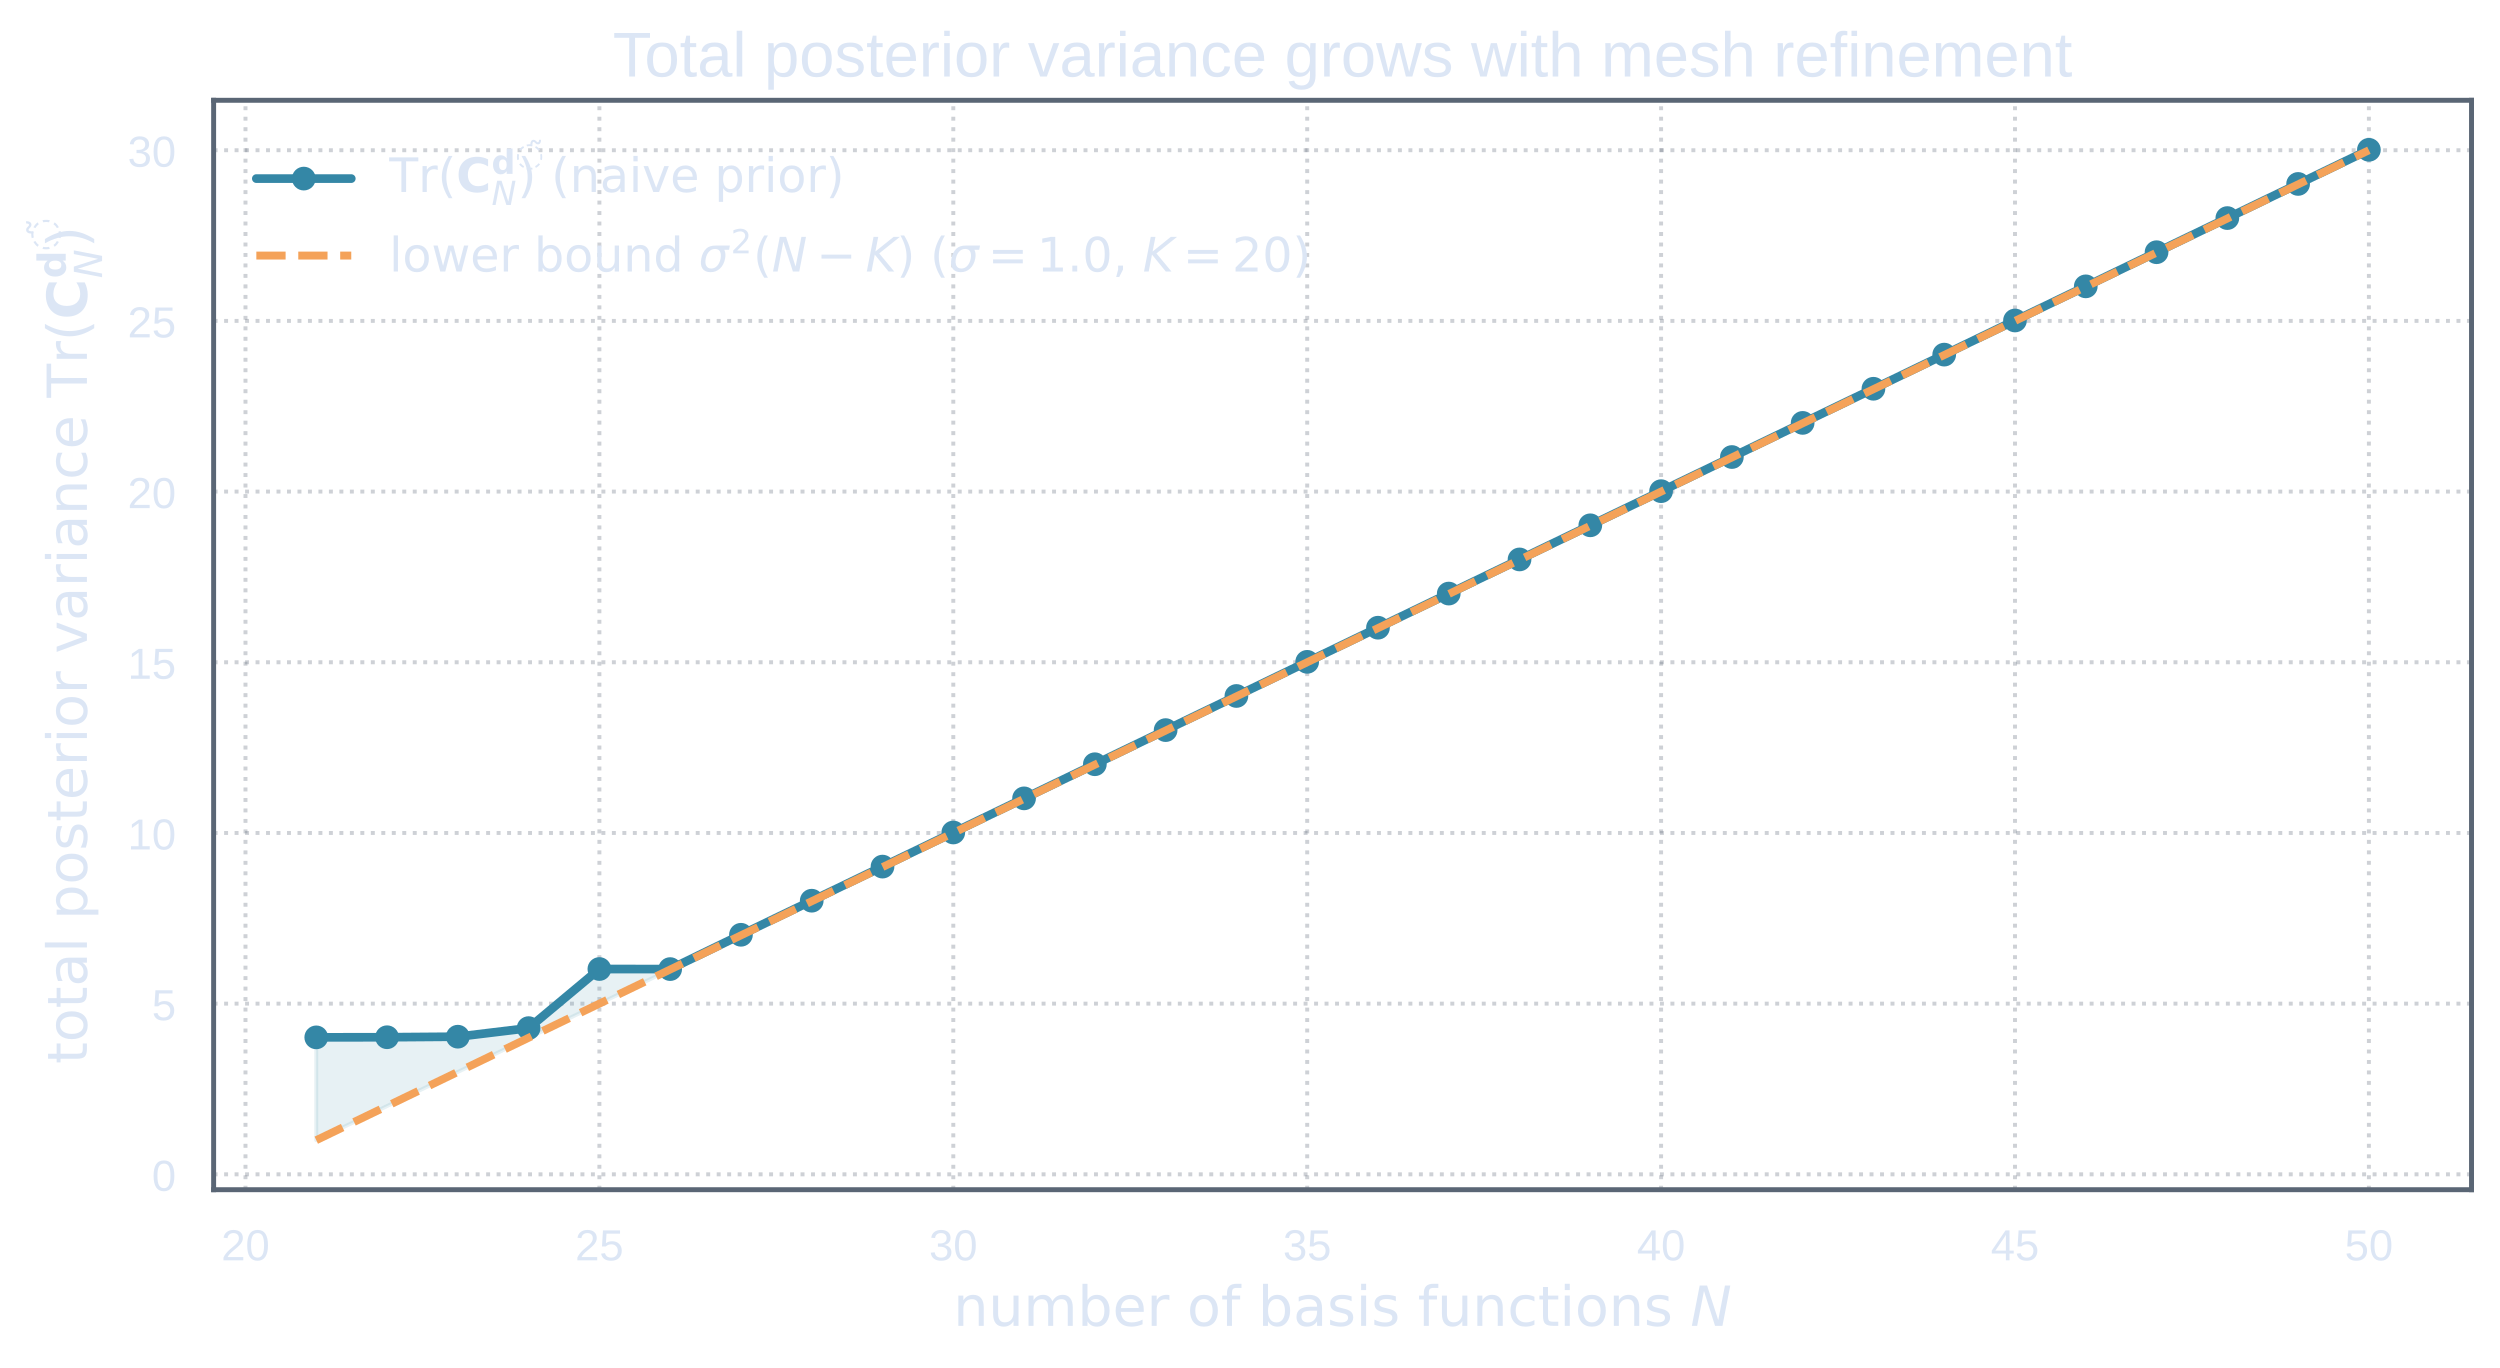
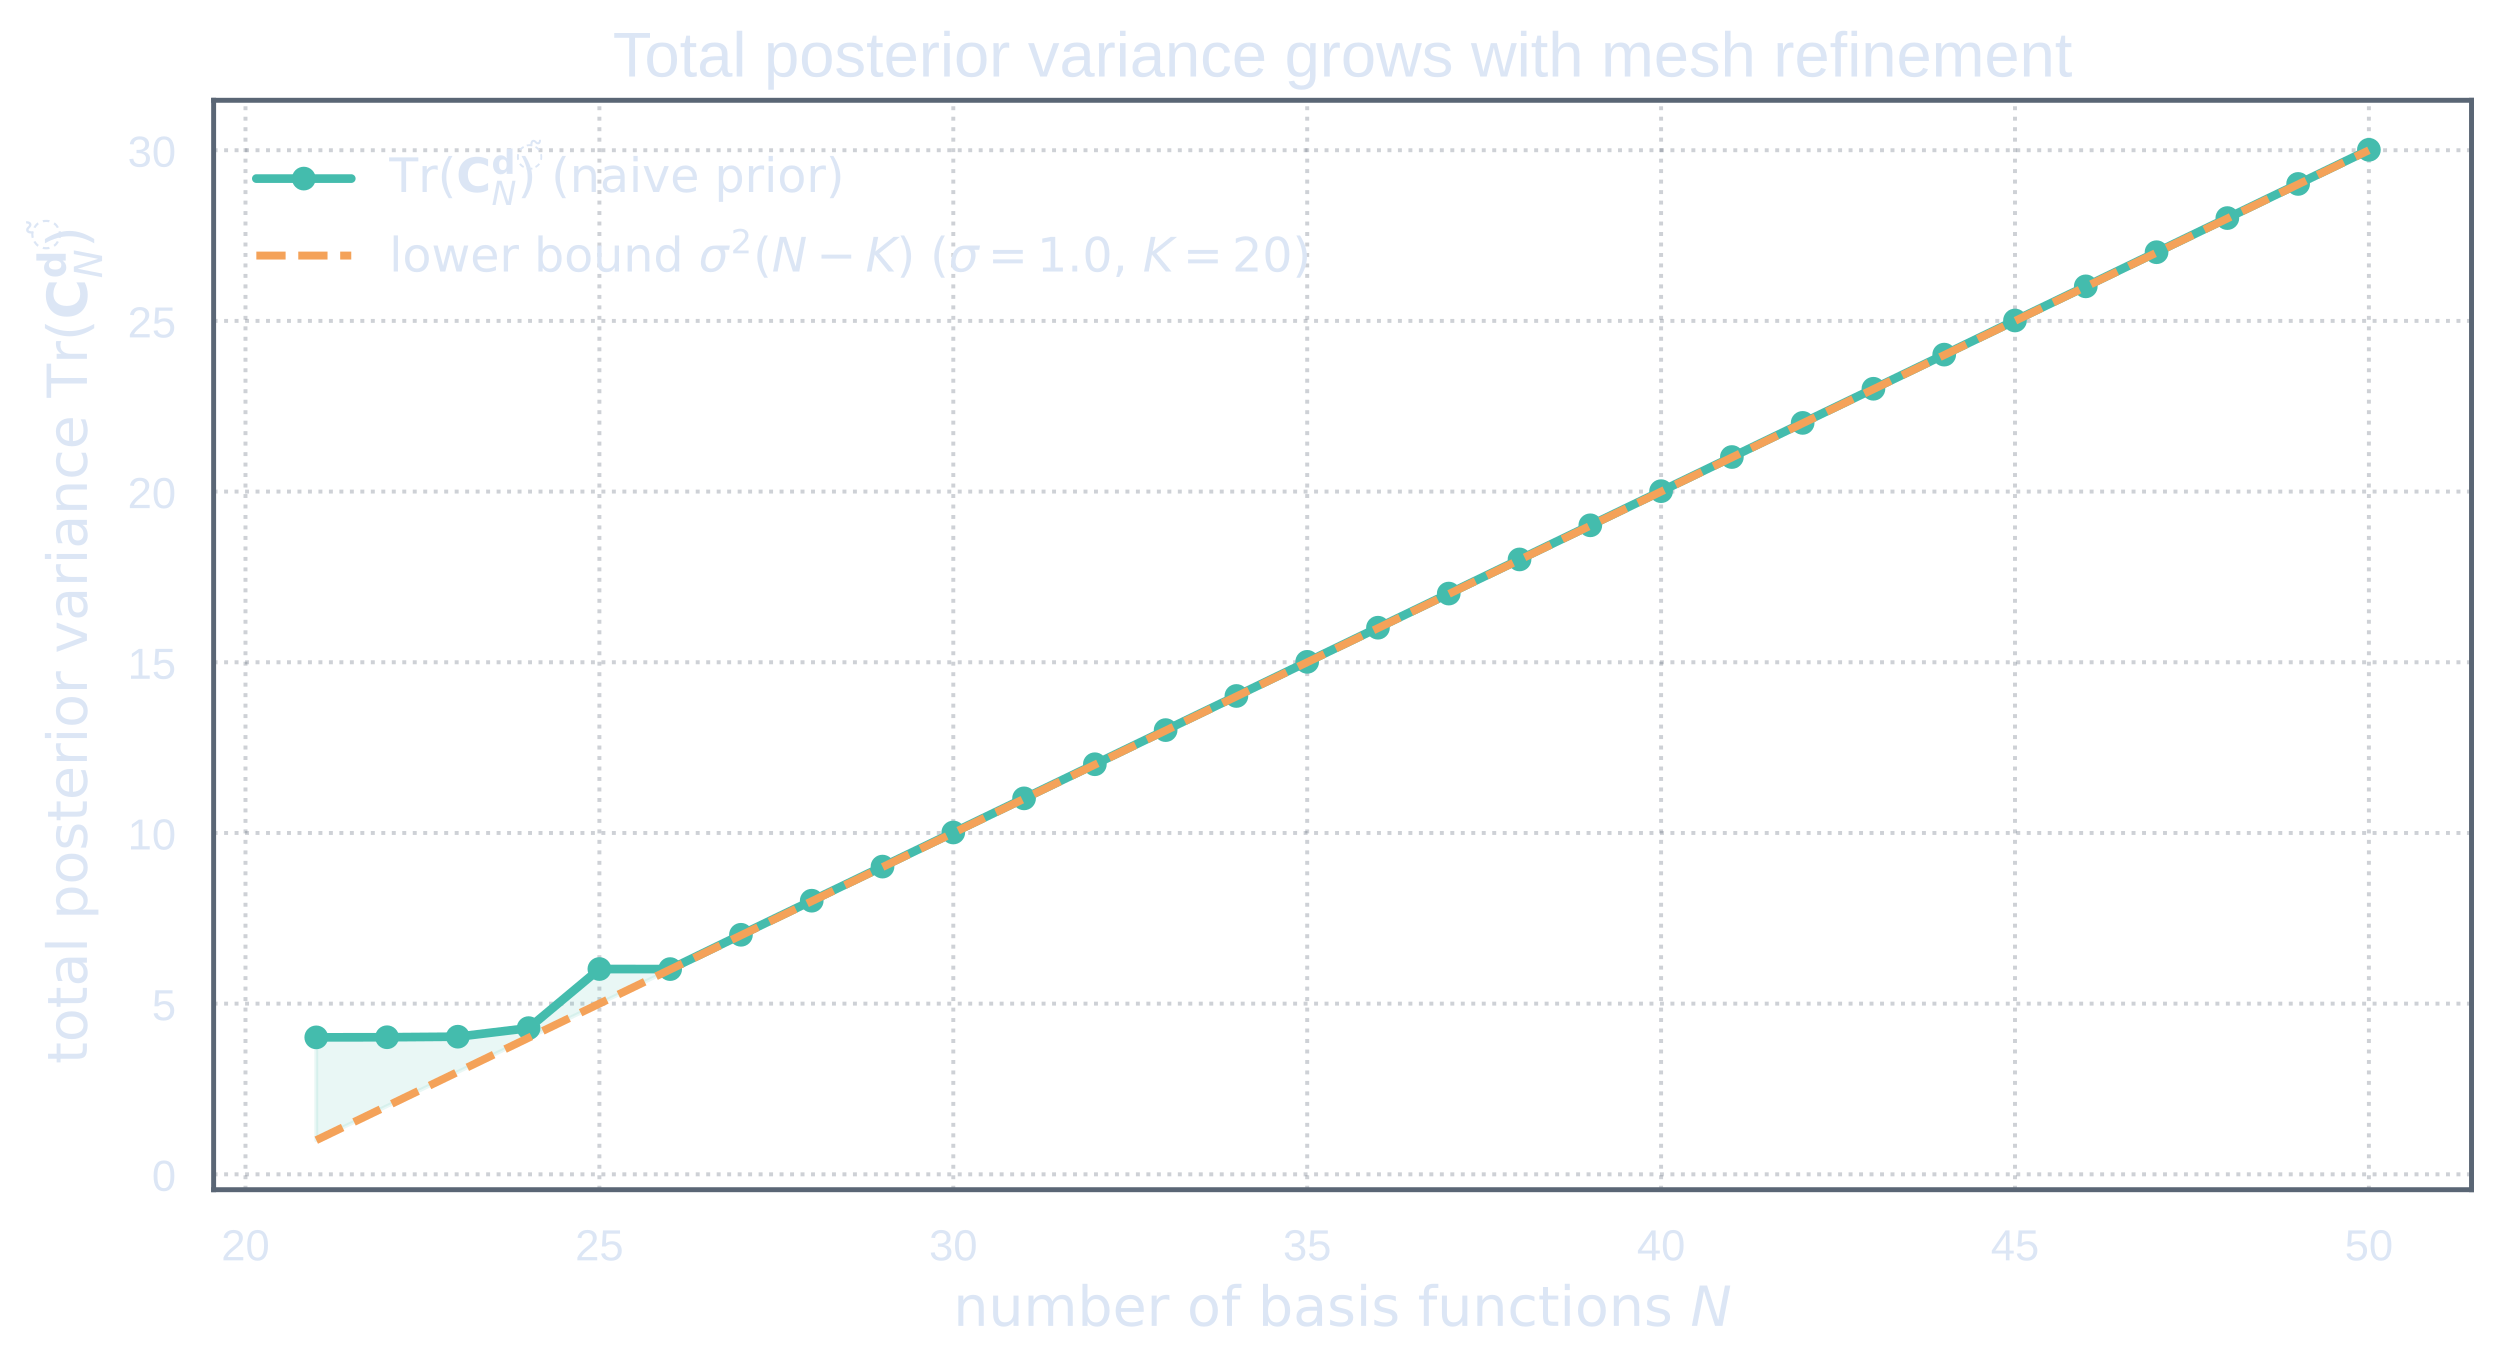
<svg xmlns="http://www.w3.org/2000/svg" xmlns:xlink="http://www.w3.org/1999/xlink" width="632.126pt" height="345.713pt" viewBox="0 0 632.126 345.713" version="1.1">
  <defs>
    <style type="text/css">*{stroke-linejoin: round; stroke-linecap: butt}</style>
  </defs>
  <g id="figure_1">
    <g id="patch_1">
      <path d="M 0 345.713  L 632.126 345.713  L 632.126 0  L 0 0  L 0 345.713  z " style="fill: none" />
    </g>
    <g id="axes_1">
      <g id="patch_2">
        <path d="M 54.017 300.817  L 624.926 300.817  L 624.926 25.358  L 54.017 25.358  L 54.017 300.817  z " style="fill: none" />
      </g>
      <g id="matplotlib.axis_1">
        <g id="xtick_1">
          <g id="line2d_1">
-             <path d="M 62.071 300.817  L 62.071 25.358  " clip-path="url(#pcfaa991cce)" style="fill: none; stroke-dasharray: 1,1.65; stroke-dashoffset: 0; stroke: #5a6675; stroke-opacity: 0.3" />
+             <path d="M 62.071 300.817  L 62.071 25.358  " clip-path="url(#pcd9a30fc31)" style="fill: none; stroke-dasharray: 1,1.65; stroke-dashoffset: 0; stroke: #5a6675; stroke-opacity: 0.3" />
          </g>
          <g id="text_1">
            <text style="font-size: 11px; font-family: 'Arial', 'DejaVu Sans', 'Liberation Sans', 'Bitstream Vera Sans', sans-serif; text-anchor: middle; fill: #dce6f5" x="62.071" y="318.676" transform="rotate(-0 62.07107 318.6758)">20</text>
          </g>
        </g>
        <g id="xtick_2">
          <g id="line2d_2">
-             <path d="M 151.555 300.817  L 151.555 25.358  " clip-path="url(#pcfaa991cce)" style="fill: none; stroke-dasharray: 1,1.65; stroke-dashoffset: 0; stroke: #5a6675; stroke-opacity: 0.3" />
+             <path d="M 151.555 300.817  L 151.555 25.358  " clip-path="url(#pcd9a30fc31)" style="fill: none; stroke-dasharray: 1,1.65; stroke-dashoffset: 0; stroke: #5a6675; stroke-opacity: 0.3" />
          </g>
          <g id="text_2">
            <text style="font-size: 11px; font-family: 'Arial', 'DejaVu Sans', 'Liberation Sans', 'Bitstream Vera Sans', sans-serif; text-anchor: middle; fill: #dce6f5" x="151.555" y="318.676" transform="rotate(-0 151.5552 318.6758)">25</text>
          </g>
        </g>
        <g id="xtick_3">
          <g id="line2d_3">
-             <path d="M 241.039 300.817  L 241.039 25.358  " clip-path="url(#pcfaa991cce)" style="fill: none; stroke-dasharray: 1,1.65; stroke-dashoffset: 0; stroke: #5a6675; stroke-opacity: 0.3" />
+             <path d="M 241.039 300.817  L 241.039 25.358  " clip-path="url(#pcd9a30fc31)" style="fill: none; stroke-dasharray: 1,1.65; stroke-dashoffset: 0; stroke: #5a6675; stroke-opacity: 0.3" />
          </g>
          <g id="text_3">
            <text style="font-size: 11px; font-family: 'Arial', 'DejaVu Sans', 'Liberation Sans', 'Bitstream Vera Sans', sans-serif; text-anchor: middle; fill: #dce6f5" x="241.039" y="318.676" transform="rotate(-0 241.0393 318.6758)">30</text>
          </g>
        </g>
        <g id="xtick_4">
          <g id="line2d_4">
-             <path d="M 330.523 300.817  L 330.523 25.358  " clip-path="url(#pcfaa991cce)" style="fill: none; stroke-dasharray: 1,1.65; stroke-dashoffset: 0; stroke: #5a6675; stroke-opacity: 0.3" />
+             <path d="M 330.523 300.817  L 330.523 25.358  " clip-path="url(#pcd9a30fc31)" style="fill: none; stroke-dasharray: 1,1.65; stroke-dashoffset: 0; stroke: #5a6675; stroke-opacity: 0.3" />
          </g>
          <g id="text_4">
            <text style="font-size: 11px; font-family: 'Arial', 'DejaVu Sans', 'Liberation Sans', 'Bitstream Vera Sans', sans-serif; text-anchor: middle; fill: #dce6f5" x="330.523" y="318.676" transform="rotate(-0 330.5235 318.6758)">35</text>
          </g>
        </g>
        <g id="xtick_5">
          <g id="line2d_5">
-             <path d="M 420.008 300.817  L 420.008 25.358  " clip-path="url(#pcfaa991cce)" style="fill: none; stroke-dasharray: 1,1.65; stroke-dashoffset: 0; stroke: #5a6675; stroke-opacity: 0.3" />
+             <path d="M 420.008 300.817  L 420.008 25.358  " clip-path="url(#pcd9a30fc31)" style="fill: none; stroke-dasharray: 1,1.65; stroke-dashoffset: 0; stroke: #5a6675; stroke-opacity: 0.3" />
          </g>
          <g id="text_5">
            <text style="font-size: 11px; font-family: 'Arial', 'DejaVu Sans', 'Liberation Sans', 'Bitstream Vera Sans', sans-serif; text-anchor: middle; fill: #dce6f5" x="420.008" y="318.676" transform="rotate(-0 420.0076 318.6758)">40</text>
          </g>
        </g>
        <g id="xtick_6">
          <g id="line2d_6">
-             <path d="M 509.492 300.817  L 509.492 25.358  " clip-path="url(#pcfaa991cce)" style="fill: none; stroke-dasharray: 1,1.65; stroke-dashoffset: 0; stroke: #5a6675; stroke-opacity: 0.3" />
+             <path d="M 509.492 300.817  L 509.492 25.358  " clip-path="url(#pcd9a30fc31)" style="fill: none; stroke-dasharray: 1,1.65; stroke-dashoffset: 0; stroke: #5a6675; stroke-opacity: 0.3" />
          </g>
          <g id="text_6">
            <text style="font-size: 11px; font-family: 'Arial', 'DejaVu Sans', 'Liberation Sans', 'Bitstream Vera Sans', sans-serif; text-anchor: middle; fill: #dce6f5" x="509.492" y="318.676" transform="rotate(-0 509.4917 318.6758)">45</text>
          </g>
        </g>
        <g id="xtick_7">
          <g id="line2d_7">
-             <path d="M 598.976 300.817  L 598.976 25.358  " clip-path="url(#pcfaa991cce)" style="fill: none; stroke-dasharray: 1,1.65; stroke-dashoffset: 0; stroke: #5a6675; stroke-opacity: 0.3" />
+             <path d="M 598.976 300.817  L 598.976 25.358  " clip-path="url(#pcd9a30fc31)" style="fill: none; stroke-dasharray: 1,1.65; stroke-dashoffset: 0; stroke: #5a6675; stroke-opacity: 0.3" />
          </g>
          <g id="text_7">
            <text style="font-size: 11px; font-family: 'Arial', 'DejaVu Sans', 'Liberation Sans', 'Bitstream Vera Sans', sans-serif; text-anchor: middle; fill: #dce6f5" x="598.976" y="318.676" transform="rotate(-0 598.9759 318.6758)">50</text>
          </g>
        </g>
        <g id="text_8">
          <g style="fill: #dce6f5" transform="translate(241.0519 335.6012)">
            <text>
              <tspan x="0" y="-0.359" style="font-size: 14px; font-family: 'DejaVu Sans'; fill: #dce6f5">n</tspan>
              <tspan x="8.873" y="-0.359" style="font-size: 14px; font-family: 'DejaVu Sans'; fill: #dce6f5">u</tspan>
              <tspan x="17.746" y="-0.359" style="font-size: 14px; font-family: 'DejaVu Sans'; fill: #dce6f5">m</tspan>
              <tspan x="31.384" y="-0.359" style="font-size: 14px; font-family: 'DejaVu Sans'; fill: #dce6f5">b</tspan>
              <tspan x="40.271" y="-0.359" style="font-size: 14px; font-family: 'DejaVu Sans'; fill: #dce6f5">e</tspan>
              <tspan x="48.884" y="-0.359" style="font-size: 14px; font-family: 'DejaVu Sans'; fill: #dce6f5">r</tspan>
              <tspan x="54.64" y="-0.359" style="font-size: 14px; font-family: 'DejaVu Sans'; fill: #dce6f5"> </tspan>
              <tspan x="59.09" y="-0.359" style="font-size: 14px; font-family: 'DejaVu Sans'; fill: #dce6f5">o</tspan>
              <tspan x="67.655" y="-0.359" style="font-size: 14px; font-family: 'DejaVu Sans'; fill: #dce6f5">f</tspan>
              <tspan x="72.584" y="-0.359" style="font-size: 14px; font-family: 'DejaVu Sans'; fill: #dce6f5"> </tspan>
              <tspan x="77.034" y="-0.359" style="font-size: 14px; font-family: 'DejaVu Sans'; fill: #dce6f5">b</tspan>
              <tspan x="85.921" y="-0.359" style="font-size: 14px; font-family: 'DejaVu Sans'; fill: #dce6f5">a</tspan>
              <tspan x="94.5" y="-0.359" style="font-size: 14px; font-family: 'DejaVu Sans'; fill: #dce6f5">s</tspan>
              <tspan x="101.794" y="-0.359" style="font-size: 14px; font-family: 'DejaVu Sans'; fill: #dce6f5">i</tspan>
              <tspan x="105.684" y="-0.359" style="font-size: 14px; font-family: 'DejaVu Sans'; fill: #dce6f5">s</tspan>
              <tspan x="112.978" y="-0.359" style="font-size: 14px; font-family: 'DejaVu Sans'; fill: #dce6f5"> </tspan>
              <tspan x="117.428" y="-0.359" style="font-size: 14px; font-family: 'DejaVu Sans'; fill: #dce6f5">f</tspan>
              <tspan x="122.356" y="-0.359" style="font-size: 14px; font-family: 'DejaVu Sans'; fill: #dce6f5">u</tspan>
              <tspan x="131.229" y="-0.359" style="font-size: 14px; font-family: 'DejaVu Sans'; fill: #dce6f5">n</tspan>
              <tspan x="140.103" y="-0.359" style="font-size: 14px; font-family: 'DejaVu Sans'; fill: #dce6f5">c</tspan>
              <tspan x="147.8" y="-0.359" style="font-size: 14px; font-family: 'DejaVu Sans'; fill: #dce6f5">t</tspan>
              <tspan x="153.289" y="-0.359" style="font-size: 14px; font-family: 'DejaVu Sans'; fill: #dce6f5">i</tspan>
              <tspan x="157.179" y="-0.359" style="font-size: 14px; font-family: 'DejaVu Sans'; fill: #dce6f5">o</tspan>
              <tspan x="165.744" y="-0.359" style="font-size: 14px; font-family: 'DejaVu Sans'; fill: #dce6f5">n</tspan>
              <tspan x="174.617" y="-0.359" style="font-size: 14px; font-family: 'DejaVu Sans'; fill: #dce6f5">s</tspan>
              <tspan x="181.911" y="-0.359" style="font-size: 14px; font-family: 'DejaVu Sans'; fill: #dce6f5"> </tspan>
              <tspan x="186.361" y="-0.359" style="font-style: oblique; font-size: 14px; font-family: 'DejaVu Sans'; fill: #dce6f5">N</tspan>
            </text>
          </g>
        </g>
      </g>
      <g id="matplotlib.axis_2">
        <g id="ytick_1">
          <g id="line2d_8">
-             <path d="M 54.017 296.928  L 624.926 296.928  " clip-path="url(#pcfaa991cce)" style="fill: none; stroke-dasharray: 1,1.65; stroke-dashoffset: 0; stroke: #5a6675; stroke-opacity: 0.3" />
+             <path d="M 54.017 296.928  L 624.926 296.928  " clip-path="url(#pcd9a30fc31)" style="fill: none; stroke-dasharray: 1,1.65; stroke-dashoffset: 0; stroke: #5a6675; stroke-opacity: 0.3" />
          </g>
          <g id="text_9">
            <text style="font-size: 11px; font-family: 'Arial', 'DejaVu Sans', 'Liberation Sans', 'Bitstream Vera Sans', sans-serif; text-anchor: end; fill: #dce6f5" x="44.517" y="301.107" transform="rotate(-0 44.5175 301.1073)">0</text>
          </g>
        </g>
        <g id="ytick_2">
          <g id="line2d_9">
-             <path d="M 54.017 253.77  L 624.926 253.77  " clip-path="url(#pcfaa991cce)" style="fill: none; stroke-dasharray: 1,1.65; stroke-dashoffset: 0; stroke: #5a6675; stroke-opacity: 0.3" />
+             <path d="M 54.017 253.77  L 624.926 253.77  " clip-path="url(#pcd9a30fc31)" style="fill: none; stroke-dasharray: 1,1.65; stroke-dashoffset: 0; stroke: #5a6675; stroke-opacity: 0.3" />
          </g>
          <g id="text_10">
            <text style="font-size: 11px; font-family: 'Arial', 'DejaVu Sans', 'Liberation Sans', 'Bitstream Vera Sans', sans-serif; text-anchor: end; fill: #dce6f5" x="44.517" y="257.95" transform="rotate(-0 44.5175 257.9496)">5</text>
          </g>
        </g>
        <g id="ytick_3">
          <g id="line2d_10">
-             <path d="M 54.017 210.613  L 624.926 210.613  " clip-path="url(#pcfaa991cce)" style="fill: none; stroke-dasharray: 1,1.65; stroke-dashoffset: 0; stroke: #5a6675; stroke-opacity: 0.3" />
+             <path d="M 54.017 210.613  L 624.926 210.613  " clip-path="url(#pcd9a30fc31)" style="fill: none; stroke-dasharray: 1,1.65; stroke-dashoffset: 0; stroke: #5a6675; stroke-opacity: 0.3" />
          </g>
          <g id="text_11">
            <text style="font-size: 11px; font-family: 'Arial', 'DejaVu Sans', 'Liberation Sans', 'Bitstream Vera Sans', sans-serif; text-anchor: end; fill: #dce6f5" x="44.517" y="214.792" transform="rotate(-0 44.5175 214.7918)">10</text>
          </g>
        </g>
        <g id="ytick_4">
          <g id="line2d_11">
-             <path d="M 54.017 167.455  L 624.926 167.455  " clip-path="url(#pcfaa991cce)" style="fill: none; stroke-dasharray: 1,1.65; stroke-dashoffset: 0; stroke: #5a6675; stroke-opacity: 0.3" />
+             <path d="M 54.017 167.455  L 624.926 167.455  " clip-path="url(#pcd9a30fc31)" style="fill: none; stroke-dasharray: 1,1.65; stroke-dashoffset: 0; stroke: #5a6675; stroke-opacity: 0.3" />
          </g>
          <g id="text_12">
            <text style="font-size: 11px; font-family: 'Arial', 'DejaVu Sans', 'Liberation Sans', 'Bitstream Vera Sans', sans-serif; text-anchor: end; fill: #dce6f5" x="44.517" y="171.634" transform="rotate(-0 44.5175 171.6341)">15</text>
          </g>
        </g>
        <g id="ytick_5">
          <g id="line2d_12">
-             <path d="M 54.017 124.297  L 624.926 124.297  " clip-path="url(#pcfaa991cce)" style="fill: none; stroke-dasharray: 1,1.65; stroke-dashoffset: 0; stroke: #5a6675; stroke-opacity: 0.3" />
+             <path d="M 54.017 124.297  L 624.926 124.297  " clip-path="url(#pcd9a30fc31)" style="fill: none; stroke-dasharray: 1,1.65; stroke-dashoffset: 0; stroke: #5a6675; stroke-opacity: 0.3" />
          </g>
          <g id="text_13">
            <text style="font-size: 11px; font-family: 'Arial', 'DejaVu Sans', 'Liberation Sans', 'Bitstream Vera Sans', sans-serif; text-anchor: end; fill: #dce6f5" x="44.517" y="128.476" transform="rotate(-0 44.5175 128.4764)">20</text>
          </g>
        </g>
        <g id="ytick_6">
          <g id="line2d_13">
-             <path d="M 54.017 81.14  L 624.926 81.14  " clip-path="url(#pcfaa991cce)" style="fill: none; stroke-dasharray: 1,1.65; stroke-dashoffset: 0; stroke: #5a6675; stroke-opacity: 0.3" />
+             <path d="M 54.017 81.14  L 624.926 81.14  " clip-path="url(#pcd9a30fc31)" style="fill: none; stroke-dasharray: 1,1.65; stroke-dashoffset: 0; stroke: #5a6675; stroke-opacity: 0.3" />
          </g>
          <g id="text_14">
            <text style="font-size: 11px; font-family: 'Arial', 'DejaVu Sans', 'Liberation Sans', 'Bitstream Vera Sans', sans-serif; text-anchor: end; fill: #dce6f5" x="44.517" y="85.319" transform="rotate(-0 44.5175 85.3187)">25</text>
          </g>
        </g>
        <g id="ytick_7">
          <g id="line2d_14">
-             <path d="M 54.017 37.982  L 624.926 37.982  " clip-path="url(#pcfaa991cce)" style="fill: none; stroke-dasharray: 1,1.65; stroke-dashoffset: 0; stroke: #5a6675; stroke-opacity: 0.3" />
+             <path d="M 54.017 37.982  L 624.926 37.982  " clip-path="url(#pcd9a30fc31)" style="fill: none; stroke-dasharray: 1,1.65; stroke-dashoffset: 0; stroke: #5a6675; stroke-opacity: 0.3" />
          </g>
          <g id="text_15">
            <text style="font-size: 11px; font-family: 'Arial', 'DejaVu Sans', 'Liberation Sans', 'Bitstream Vera Sans', sans-serif; text-anchor: end; fill: #dce6f5" x="44.517" y="42.161" transform="rotate(-0 44.5175 42.16098)">30</text>
          </g>
        </g>
        <g id="text_16">
          <g style="fill: #dce6f5" transform="translate(22.6 268.9975) rotate(-90)">
            <text>
              <tspan x="0" y="-0.622" style="font-size: 14px; font-family: 'DejaVu Sans'; fill: #dce6f5">t</tspan>
              <tspan x="5.489" y="-0.622" style="font-size: 14px; font-family: 'DejaVu Sans'; fill: #dce6f5">o</tspan>
              <tspan x="14.055" y="-0.622" style="font-size: 14px; font-family: 'DejaVu Sans'; fill: #dce6f5">t</tspan>
              <tspan x="19.544" y="-0.622" style="font-size: 14px; font-family: 'DejaVu Sans'; fill: #dce6f5">a</tspan>
              <tspan x="28.123" y="-0.622" style="font-size: 14px; font-family: 'DejaVu Sans'; fill: #dce6f5">l</tspan>
              <tspan x="32.013" y="-0.622" style="font-size: 14px; font-family: 'DejaVu Sans'; fill: #dce6f5"> </tspan>
              <tspan x="36.463" y="-0.622" style="font-size: 14px; font-family: 'DejaVu Sans'; fill: #dce6f5">p</tspan>
              <tspan x="45.35" y="-0.622" style="font-size: 14px; font-family: 'DejaVu Sans'; fill: #dce6f5">o</tspan>
              <tspan x="53.915" y="-0.622" style="font-size: 14px; font-family: 'DejaVu Sans'; fill: #dce6f5">s</tspan>
              <tspan x="61.209" y="-0.622" style="font-size: 14px; font-family: 'DejaVu Sans'; fill: #dce6f5">t</tspan>
              <tspan x="66.698" y="-0.622" style="font-size: 14px; font-family: 'DejaVu Sans'; fill: #dce6f5">e</tspan>
              <tspan x="75.312" y="-0.622" style="font-size: 14px; font-family: 'DejaVu Sans'; fill: #dce6f5">r</tspan>
              <tspan x="81.067" y="-0.622" style="font-size: 14px; font-family: 'DejaVu Sans'; fill: #dce6f5">i</tspan>
              <tspan x="84.957" y="-0.622" style="font-size: 14px; font-family: 'DejaVu Sans'; fill: #dce6f5">o</tspan>
              <tspan x="93.522" y="-0.622" style="font-size: 14px; font-family: 'DejaVu Sans'; fill: #dce6f5">r</tspan>
              <tspan x="99.278" y="-0.622" style="font-size: 14px; font-family: 'DejaVu Sans'; fill: #dce6f5"> </tspan>
              <tspan x="103.729" y="-0.622" style="font-size: 14px; font-family: 'DejaVu Sans'; fill: #dce6f5">v</tspan>
              <tspan x="112.014" y="-0.622" style="font-size: 14px; font-family: 'DejaVu Sans'; fill: #dce6f5">a</tspan>
              <tspan x="120.593" y="-0.622" style="font-size: 14px; font-family: 'DejaVu Sans'; fill: #dce6f5">r</tspan>
              <tspan x="126.349" y="-0.622" style="font-size: 14px; font-family: 'DejaVu Sans'; fill: #dce6f5">i</tspan>
              <tspan x="130.238" y="-0.622" style="font-size: 14px; font-family: 'DejaVu Sans'; fill: #dce6f5">a</tspan>
              <tspan x="138.817" y="-0.622" style="font-size: 14px; font-family: 'DejaVu Sans'; fill: #dce6f5">n</tspan>
              <tspan x="147.69" y="-0.622" style="font-size: 14px; font-family: 'DejaVu Sans'; fill: #dce6f5">c</tspan>
              <tspan x="155.388" y="-0.622" style="font-size: 14px; font-family: 'DejaVu Sans'; fill: #dce6f5">e</tspan>
              <tspan x="164.001" y="-0.622" style="font-size: 14px; font-family: 'DejaVu Sans'; fill: #dce6f5"> </tspan>
              <tspan x="168.451" y="-0.622" style="font-size: 14px; font-family: 'DejaVu Sans'; fill: #dce6f5">T</tspan>
              <tspan x="177.003" y="-0.622" style="font-size: 14px; font-family: 'DejaVu Sans'; fill: #dce6f5">r</tspan>
              <tspan x="182.759" y="-0.622" style="font-size: 14px; font-family: 'DejaVu Sans'; fill: #dce6f5">(</tspan>
              <tspan x="206.343" y="-0.622" style="font-size: 14px; font-family: 'DejaVu Sans'; fill: #dce6f5">)</tspan>
              <tspan x="188.221" y="-0.622" style="font-weight: 700; font-size: 14px; font-family: 'DejaVu Sans'; fill: #dce6f5">C</tspan>
              <tspan x="205.414" y="-8.389" style="font-size: 9.8px; font-family: 'DejaVu Sans'; fill: #dce6f5">̃</tspan>
              <tspan x="198.629" y="-5.981" style="font-weight: 700; font-size: 9.8px; font-family: 'DejaVu Sans'; fill: #dce6f5">d</tspan>
              <tspan x="198.629" y="3.206" style="font-style: oblique; font-size: 9.8px; font-family: 'DejaVu Sans'; fill: #dce6f5">N</tspan>
            </text>
          </g>
        </g>
      </g>
      <g id="FillBetweenPolyCollection_1">
        <defs>
-           <path id="mc6b29cd539" d="M 79.968 -83.413  L 79.968 -57.416  L 97.865 -66.048  L 115.762 -74.679  L 133.658 -83.311  L 151.555 -91.942  L 169.452 -100.574  L 187.349 -109.205  L 205.246 -117.837  L 223.143 -126.469  L 241.039 -135.1  L 258.936 -143.732  L 276.833 -152.363  L 294.73 -160.995  L 312.627 -169.626  L 330.523 -178.258  L 348.42 -186.889  L 366.317 -195.521  L 384.214 -204.152  L 402.111 -212.784  L 420.008 -221.416  L 437.904 -230.047  L 455.801 -238.679  L 473.698 -247.31  L 491.595 -255.942  L 509.492 -264.573  L 527.389 -273.205  L 545.285 -281.836  L 563.182 -290.468  L 581.079 -299.099  L 598.976 -307.731  L 598.976 -307.834  L 598.976 -307.834  L 581.079 -299.203  L 563.182 -290.572  L 545.285 -281.94  L 527.389 -273.309  L 509.492 -264.678  L 491.595 -256.047  L 473.698 -247.415  L 455.801 -238.784  L 437.904 -230.152  L 420.008 -221.521  L 402.111 -212.89  L 384.214 -204.259  L 366.317 -195.628  L 348.42 -186.997  L 330.523 -178.366  L 312.627 -169.736  L 294.73 -161.105  L 276.833 -152.475  L 258.936 -143.846  L 241.039 -135.218  L 223.143 -126.592  L 205.246 -117.97  L 187.349 -109.354  L 169.452 -100.679  L 151.555 -100.697  L 133.658 -85.751  L 115.762 -83.585  L 97.865 -83.447  L 79.968 -83.413  z " style="stroke: #3487a6; stroke-opacity: 0.12" />
+           <path id="m883e18ec0a" d="M 79.968 -83.413  L 79.968 -57.416  L 97.865 -66.048  L 115.762 -74.679  L 133.658 -83.311  L 151.555 -91.942  L 169.452 -100.574  L 187.349 -109.205  L 205.246 -117.837  L 223.143 -126.469  L 241.039 -135.1  L 258.936 -143.732  L 276.833 -152.363  L 294.73 -160.995  L 312.627 -169.626  L 330.523 -178.258  L 348.42 -186.889  L 366.317 -195.521  L 384.214 -204.152  L 402.111 -212.784  L 420.008 -221.416  L 437.904 -230.047  L 455.801 -238.679  L 473.698 -247.31  L 491.595 -255.942  L 509.492 -264.573  L 527.389 -273.205  L 545.285 -281.836  L 563.182 -290.468  L 581.079 -299.099  L 598.976 -307.731  L 598.976 -307.834  L 598.976 -307.834  L 581.079 -299.203  L 563.182 -290.572  L 545.285 -281.94  L 527.389 -273.309  L 509.492 -264.678  L 491.595 -256.047  L 473.698 -247.415  L 455.801 -238.784  L 437.904 -230.152  L 420.008 -221.521  L 402.111 -212.89  L 384.214 -204.259  L 366.317 -195.628  L 348.42 -186.997  L 330.523 -178.366  L 312.627 -169.736  L 294.73 -161.105  L 276.833 -152.475  L 258.936 -143.846  L 241.039 -135.218  L 223.143 -126.592  L 205.246 -117.97  L 187.349 -109.354  L 169.452 -100.679  L 151.555 -100.697  L 133.658 -85.751  L 115.762 -83.585  L 97.865 -83.447  L 79.968 -83.413  z " style="stroke: #44bcad; stroke-opacity: 0.12" />
        </defs>
-         <g clip-path="url(#pcfaa991cce)">
-           <use xlink:href="#mc6b29cd539" x="0" y="345.713" style="fill: #3487a6; fill-opacity: 0.12; stroke: #3487a6; stroke-opacity: 0.12" />
+         <g clip-path="url(#pcd9a30fc31)">
+           <use xlink:href="#m883e18ec0a" x="0" y="345.713" style="fill: #44bcad; fill-opacity: 0.12; stroke: #44bcad; stroke-opacity: 0.12" />
        </g>
      </g>
      <g id="line2d_15">
-         <path d="M 79.968 262.299  L 97.865 262.266  L 115.762 262.128  L 133.658 259.962  L 151.555 245.016  L 169.452 245.034  L 187.349 236.359  L 205.246 227.743  L 223.143 219.121  L 241.039 210.495  L 258.936 201.867  L 276.833 193.238  L 294.73 184.607  L 312.627 175.977  L 330.523 167.346  L 348.42 158.715  L 366.317 150.085  L 384.214 141.454  L 402.111 132.823  L 420.008 124.192  L 437.904 115.56  L 455.801 106.929  L 473.698 98.298  L 491.595 89.666  L 509.492 81.035  L 527.389 72.404  L 545.285 63.772  L 563.182 55.141  L 581.079 46.51  L 598.976 37.878  " clip-path="url(#pcfaa991cce)" style="fill: none; stroke: #3487a6; stroke-width: 2.2; stroke-linecap: round" />
+         <path d="M 79.968 262.299  L 97.865 262.266  L 115.762 262.128  L 133.658 259.962  L 151.555 245.016  L 169.452 245.034  L 187.349 236.359  L 205.246 227.743  L 223.143 219.121  L 241.039 210.495  L 258.936 201.867  L 276.833 193.238  L 294.73 184.607  L 312.627 175.977  L 330.523 167.346  L 348.42 158.715  L 366.317 150.085  L 384.214 141.454  L 402.111 132.823  L 420.008 124.192  L 437.904 115.56  L 455.801 106.929  L 473.698 98.298  L 491.595 89.666  L 509.492 81.035  L 527.389 72.404  L 545.285 63.772  L 563.182 55.141  L 581.079 46.51  L 598.976 37.878  " clip-path="url(#pcd9a30fc31)" style="fill: none; stroke: #44bcad; stroke-width: 2.2; stroke-linecap: round" />
        <defs>
-           <path id="m0b210149ff" d="M 0 2.5  C 0.663 2.5 1.299 2.237 1.768 1.768  C 2.237 1.299 2.5 0.663 2.5 0  C 2.5 -0.663 2.237 -1.299 1.768 -1.768  C 1.299 -2.237 0.663 -2.5 0 -2.5  C -0.663 -2.5 -1.299 -2.237 -1.768 -1.768  C -2.237 -1.299 -2.5 -0.663 -2.5 0  C -2.5 0.663 -2.237 1.299 -1.768 1.768  C -1.299 2.237 -0.663 2.5 0 2.5  z " style="stroke: #3487a6" />
+           <path id="m9a885c4ce0" d="M 0 2.5  C 0.663 2.5 1.299 2.237 1.768 1.768  C 2.237 1.299 2.5 0.663 2.5 0  C 2.5 -0.663 2.237 -1.299 1.768 -1.768  C 1.299 -2.237 0.663 -2.5 0 -2.5  C -0.663 -2.5 -1.299 -2.237 -1.768 -1.768  C -2.237 -1.299 -2.5 -0.663 -2.5 0  C -2.5 0.663 -2.237 1.299 -1.768 1.768  C -1.299 2.237 -0.663 2.5 0 2.5  z " style="stroke: #44bcad" />
        </defs>
-         <g clip-path="url(#pcfaa991cce)">
-           <use xlink:href="#m0b210149ff" x="79.968" y="262.299" style="fill: #3487a6; stroke: #3487a6" />
-           <use xlink:href="#m0b210149ff" x="97.865" y="262.266" style="fill: #3487a6; stroke: #3487a6" />
-           <use xlink:href="#m0b210149ff" x="115.762" y="262.128" style="fill: #3487a6; stroke: #3487a6" />
-           <use xlink:href="#m0b210149ff" x="133.658" y="259.962" style="fill: #3487a6; stroke: #3487a6" />
-           <use xlink:href="#m0b210149ff" x="151.555" y="245.016" style="fill: #3487a6; stroke: #3487a6" />
-           <use xlink:href="#m0b210149ff" x="169.452" y="245.034" style="fill: #3487a6; stroke: #3487a6" />
-           <use xlink:href="#m0b210149ff" x="187.349" y="236.359" style="fill: #3487a6; stroke: #3487a6" />
-           <use xlink:href="#m0b210149ff" x="205.246" y="227.743" style="fill: #3487a6; stroke: #3487a6" />
-           <use xlink:href="#m0b210149ff" x="223.143" y="219.121" style="fill: #3487a6; stroke: #3487a6" />
-           <use xlink:href="#m0b210149ff" x="241.039" y="210.495" style="fill: #3487a6; stroke: #3487a6" />
-           <use xlink:href="#m0b210149ff" x="258.936" y="201.867" style="fill: #3487a6; stroke: #3487a6" />
-           <use xlink:href="#m0b210149ff" x="276.833" y="193.238" style="fill: #3487a6; stroke: #3487a6" />
-           <use xlink:href="#m0b210149ff" x="294.73" y="184.607" style="fill: #3487a6; stroke: #3487a6" />
-           <use xlink:href="#m0b210149ff" x="312.627" y="175.977" style="fill: #3487a6; stroke: #3487a6" />
-           <use xlink:href="#m0b210149ff" x="330.523" y="167.346" style="fill: #3487a6; stroke: #3487a6" />
-           <use xlink:href="#m0b210149ff" x="348.42" y="158.715" style="fill: #3487a6; stroke: #3487a6" />
-           <use xlink:href="#m0b210149ff" x="366.317" y="150.085" style="fill: #3487a6; stroke: #3487a6" />
-           <use xlink:href="#m0b210149ff" x="384.214" y="141.454" style="fill: #3487a6; stroke: #3487a6" />
-           <use xlink:href="#m0b210149ff" x="402.111" y="132.823" style="fill: #3487a6; stroke: #3487a6" />
-           <use xlink:href="#m0b210149ff" x="420.008" y="124.192" style="fill: #3487a6; stroke: #3487a6" />
-           <use xlink:href="#m0b210149ff" x="437.904" y="115.56" style="fill: #3487a6; stroke: #3487a6" />
-           <use xlink:href="#m0b210149ff" x="455.801" y="106.929" style="fill: #3487a6; stroke: #3487a6" />
-           <use xlink:href="#m0b210149ff" x="473.698" y="98.298" style="fill: #3487a6; stroke: #3487a6" />
-           <use xlink:href="#m0b210149ff" x="491.595" y="89.666" style="fill: #3487a6; stroke: #3487a6" />
-           <use xlink:href="#m0b210149ff" x="509.492" y="81.035" style="fill: #3487a6; stroke: #3487a6" />
-           <use xlink:href="#m0b210149ff" x="527.389" y="72.404" style="fill: #3487a6; stroke: #3487a6" />
-           <use xlink:href="#m0b210149ff" x="545.285" y="63.772" style="fill: #3487a6; stroke: #3487a6" />
-           <use xlink:href="#m0b210149ff" x="563.182" y="55.141" style="fill: #3487a6; stroke: #3487a6" />
-           <use xlink:href="#m0b210149ff" x="581.079" y="46.51" style="fill: #3487a6; stroke: #3487a6" />
-           <use xlink:href="#m0b210149ff" x="598.976" y="37.878" style="fill: #3487a6; stroke: #3487a6" />
+         <g clip-path="url(#pcd9a30fc31)">
+           <use xlink:href="#m9a885c4ce0" x="79.968" y="262.299" style="fill: #44bcad; stroke: #44bcad" />
+           <use xlink:href="#m9a885c4ce0" x="97.865" y="262.266" style="fill: #44bcad; stroke: #44bcad" />
+           <use xlink:href="#m9a885c4ce0" x="115.762" y="262.128" style="fill: #44bcad; stroke: #44bcad" />
+           <use xlink:href="#m9a885c4ce0" x="133.658" y="259.962" style="fill: #44bcad; stroke: #44bcad" />
+           <use xlink:href="#m9a885c4ce0" x="151.555" y="245.016" style="fill: #44bcad; stroke: #44bcad" />
+           <use xlink:href="#m9a885c4ce0" x="169.452" y="245.034" style="fill: #44bcad; stroke: #44bcad" />
+           <use xlink:href="#m9a885c4ce0" x="187.349" y="236.359" style="fill: #44bcad; stroke: #44bcad" />
+           <use xlink:href="#m9a885c4ce0" x="205.246" y="227.743" style="fill: #44bcad; stroke: #44bcad" />
+           <use xlink:href="#m9a885c4ce0" x="223.143" y="219.121" style="fill: #44bcad; stroke: #44bcad" />
+           <use xlink:href="#m9a885c4ce0" x="241.039" y="210.495" style="fill: #44bcad; stroke: #44bcad" />
+           <use xlink:href="#m9a885c4ce0" x="258.936" y="201.867" style="fill: #44bcad; stroke: #44bcad" />
+           <use xlink:href="#m9a885c4ce0" x="276.833" y="193.238" style="fill: #44bcad; stroke: #44bcad" />
+           <use xlink:href="#m9a885c4ce0" x="294.73" y="184.607" style="fill: #44bcad; stroke: #44bcad" />
+           <use xlink:href="#m9a885c4ce0" x="312.627" y="175.977" style="fill: #44bcad; stroke: #44bcad" />
+           <use xlink:href="#m9a885c4ce0" x="330.523" y="167.346" style="fill: #44bcad; stroke: #44bcad" />
+           <use xlink:href="#m9a885c4ce0" x="348.42" y="158.715" style="fill: #44bcad; stroke: #44bcad" />
+           <use xlink:href="#m9a885c4ce0" x="366.317" y="150.085" style="fill: #44bcad; stroke: #44bcad" />
+           <use xlink:href="#m9a885c4ce0" x="384.214" y="141.454" style="fill: #44bcad; stroke: #44bcad" />
+           <use xlink:href="#m9a885c4ce0" x="402.111" y="132.823" style="fill: #44bcad; stroke: #44bcad" />
+           <use xlink:href="#m9a885c4ce0" x="420.008" y="124.192" style="fill: #44bcad; stroke: #44bcad" />
+           <use xlink:href="#m9a885c4ce0" x="437.904" y="115.56" style="fill: #44bcad; stroke: #44bcad" />
+           <use xlink:href="#m9a885c4ce0" x="455.801" y="106.929" style="fill: #44bcad; stroke: #44bcad" />
+           <use xlink:href="#m9a885c4ce0" x="473.698" y="98.298" style="fill: #44bcad; stroke: #44bcad" />
+           <use xlink:href="#m9a885c4ce0" x="491.595" y="89.666" style="fill: #44bcad; stroke: #44bcad" />
+           <use xlink:href="#m9a885c4ce0" x="509.492" y="81.035" style="fill: #44bcad; stroke: #44bcad" />
+           <use xlink:href="#m9a885c4ce0" x="527.389" y="72.404" style="fill: #44bcad; stroke: #44bcad" />
+           <use xlink:href="#m9a885c4ce0" x="545.285" y="63.772" style="fill: #44bcad; stroke: #44bcad" />
+           <use xlink:href="#m9a885c4ce0" x="563.182" y="55.141" style="fill: #44bcad; stroke: #44bcad" />
+           <use xlink:href="#m9a885c4ce0" x="581.079" y="46.51" style="fill: #44bcad; stroke: #44bcad" />
+           <use xlink:href="#m9a885c4ce0" x="598.976" y="37.878" style="fill: #44bcad; stroke: #44bcad" />
        </g>
      </g>
      <g id="line2d_16">
-         <path d="M 79.968 288.297  L 97.865 279.665  L 115.762 271.034  L 133.658 262.402  L 151.555 253.77  L 169.452 245.139  L 187.349 236.507  L 205.246 227.876  L 223.143 219.244  L 241.039 210.613  L 258.936 201.981  L 276.833 193.35  L 294.73 184.718  L 312.627 176.087  L 330.523 167.455  L 348.42 158.823  L 366.317 150.192  L 384.214 141.56  L 402.111 132.929  L 420.008 124.297  L 437.904 115.666  L 455.801 107.034  L 473.698 98.403  L 491.595 89.771  L 509.492 81.14  L 527.389 72.508  L 545.285 63.876  L 563.182 55.245  L 581.079 46.613  L 598.976 37.982  " clip-path="url(#pcfaa991cce)" style="fill: none; stroke-dasharray: 7.4,3.2; stroke-dashoffset: 0; stroke: #f4a259; stroke-width: 2" />
+         <path d="M 79.968 288.297  L 97.865 279.665  L 115.762 271.034  L 133.658 262.402  L 151.555 253.77  L 169.452 245.139  L 187.349 236.507  L 205.246 227.876  L 223.143 219.244  L 241.039 210.613  L 258.936 201.981  L 276.833 193.35  L 294.73 184.718  L 312.627 176.087  L 330.523 167.455  L 348.42 158.823  L 366.317 150.192  L 384.214 141.56  L 402.111 132.929  L 420.008 124.297  L 437.904 115.666  L 455.801 107.034  L 473.698 98.403  L 491.595 89.771  L 509.492 81.14  L 527.389 72.508  L 545.285 63.876  L 563.182 55.245  L 581.079 46.613  L 598.976 37.982  " clip-path="url(#pcd9a30fc31)" style="fill: none; stroke-dasharray: 7.4,3.2; stroke-dashoffset: 0; stroke: #f4a259; stroke-width: 2" />
      </g>
      <g id="patch_3">
        <path d="M 54.017 300.817  L 54.017 25.358  " style="fill: none; stroke: #5a6675; stroke-width: 1.25; stroke-linejoin: miter; stroke-linecap: square" />
      </g>
      <g id="patch_4">
        <path d="M 624.926 300.817  L 624.926 25.358  " style="fill: none; stroke: #5a6675; stroke-width: 1.25; stroke-linejoin: miter; stroke-linecap: square" />
      </g>
      <g id="patch_5">
        <path d="M 54.017 300.817  L 624.926 300.817  " style="fill: none; stroke: #5a6675; stroke-width: 1.25; stroke-linejoin: miter; stroke-linecap: square" />
      </g>
      <g id="patch_6">
        <path d="M 54.017 25.358  L 624.926 25.358  " style="fill: none; stroke: #5a6675; stroke-width: 1.25; stroke-linejoin: miter; stroke-linecap: square" />
      </g>
      <g id="text_17">
        <text style="font-size: 16px; font-family: 'Arial', 'DejaVu Sans', 'Liberation Sans', 'Bitstream Vera Sans', sans-serif; text-anchor: middle; fill: #dce6f5" x="339.472" y="19.358" transform="rotate(-0 339.4719 19.3575)">Total posterior variance grows with mesh refinement</text>
      </g>
      <g id="legend_1">
        <g id="patch_7">
          <path d="M 62.417 76.118  L 333.978 76.118  Q 336.377 76.118 336.377 73.718  L 336.377 33.758  Q 336.377 31.358 333.978 31.358  L 62.417 31.358  Q 60.017 31.358 60.017 33.758  L 60.017 73.718  Q 60.017 76.118 62.417 76.118  L 62.417 76.118  z " style="fill: none; opacity: 0" />
        </g>
        <g id="line2d_17">
-           <path d="M 64.817 45.157  L 76.817 45.157  L 88.817 45.157  " style="fill: none; stroke: #3487a6; stroke-width: 2.2; stroke-linecap: round" />
+           <path d="M 64.817 45.157  L 76.817 45.157  L 88.817 45.157  " style="fill: none; stroke: #44bcad; stroke-width: 2.2; stroke-linecap: round" />
          <g>
-             <use xlink:href="#m0b210149ff" x="76.817" y="45.157" style="fill: #3487a6; stroke: #3487a6" />
+             <use xlink:href="#m9a885c4ce0" x="76.817" y="45.157" style="fill: #44bcad; stroke: #44bcad" />
          </g>
        </g>
        <g id="text_18">
          <g style="fill: #dce6f5" transform="translate(98.4175 49.3575)">
            <text>
              <tspan x="0" y="-0.809" style="font-size: 12px; font-family: 'DejaVu Sans'; fill: #dce6f5">T</tspan>
              <tspan x="7.33" y="-0.809" style="font-size: 12px; font-family: 'DejaVu Sans'; fill: #dce6f5">r</tspan>
              <tspan x="12.264" y="-0.809" style="font-size: 12px; font-family: 'DejaVu Sans'; fill: #dce6f5">(</tspan>
              <tspan x="32.479" y="-0.809" style="font-size: 12px; font-family: 'DejaVu Sans'; fill: #dce6f5">)</tspan>
              <tspan x="37.16" y="-0.809" style="font-size: 12px; font-family: 'DejaVu Sans'; fill: #dce6f5"> </tspan>
              <tspan x="40.975" y="-0.809" style="font-size: 12px; font-family: 'DejaVu Sans'; fill: #dce6f5">(</tspan>
              <tspan x="45.656" y="-0.809" style="font-size: 12px; font-family: 'DejaVu Sans'; fill: #dce6f5">n</tspan>
              <tspan x="53.262" y="-0.809" style="font-size: 12px; font-family: 'DejaVu Sans'; fill: #dce6f5">a</tspan>
              <tspan x="60.615" y="-0.809" style="font-size: 12px; font-family: 'DejaVu Sans'; fill: #dce6f5">i</tspan>
              <tspan x="63.949" y="-0.809" style="font-size: 12px; font-family: 'DejaVu Sans'; fill: #dce6f5">v</tspan>
              <tspan x="71.051" y="-0.809" style="font-size: 12px; font-family: 'DejaVu Sans'; fill: #dce6f5">e</tspan>
              <tspan x="78.434" y="-0.809" style="font-size: 12px; font-family: 'DejaVu Sans'; fill: #dce6f5"> </tspan>
              <tspan x="82.248" y="-0.809" style="font-size: 12px; font-family: 'DejaVu Sans'; fill: #dce6f5">p</tspan>
              <tspan x="89.865" y="-0.809" style="font-size: 12px; font-family: 'DejaVu Sans'; fill: #dce6f5">r</tspan>
              <tspan x="94.799" y="-0.809" style="font-size: 12px; font-family: 'DejaVu Sans'; fill: #dce6f5">i</tspan>
              <tspan x="98.133" y="-0.809" style="font-size: 12px; font-family: 'DejaVu Sans'; fill: #dce6f5">o</tspan>
              <tspan x="105.475" y="-0.809" style="font-size: 12px; font-family: 'DejaVu Sans'; fill: #dce6f5">r</tspan>
              <tspan x="110.408" y="-0.809" style="font-size: 12px; font-family: 'DejaVu Sans'; fill: #dce6f5">)</tspan>
              <tspan x="16.945" y="-0.809" style="font-weight: 700; font-size: 12px; font-family: 'DejaVu Sans'; fill: #dce6f5">C</tspan>
              <tspan x="31.823" y="-7.481" style="font-size: 8.4px; font-family: 'DejaVu Sans'; fill: #dce6f5">̃</tspan>
              <tspan x="25.867" y="-5.403" style="font-weight: 700; font-size: 8.4px; font-family: 'DejaVu Sans'; fill: #dce6f5">d</tspan>
              <tspan x="25.867" y="2.472" style="font-style: oblique; font-size: 8.4px; font-family: 'DejaVu Sans'; fill: #dce6f5">N</tspan>
            </text>
          </g>
        </g>
        <g id="line2d_18">
          <path d="M 64.817 64.622  L 76.817 64.622  L 88.817 64.622  " style="fill: none; stroke-dasharray: 7.4,3.2; stroke-dashoffset: 0; stroke: #f4a259; stroke-width: 2" />
        </g>
        <g id="text_19">
          <g style="fill: #dce6f5" transform="translate(98.4175 68.82188)">
            <text>
              <tspan x="0" y="-0.172" style="font-size: 12px; font-family: 'DejaVu Sans'; fill: #dce6f5">l</tspan>
              <tspan x="3.334" y="-0.172" style="font-size: 12px; font-family: 'DejaVu Sans'; fill: #dce6f5">o</tspan>
              <tspan x="10.676" y="-0.172" style="font-size: 12px; font-family: 'DejaVu Sans'; fill: #dce6f5">w</tspan>
              <tspan x="20.49" y="-0.172" style="font-size: 12px; font-family: 'DejaVu Sans'; fill: #dce6f5">e</tspan>
              <tspan x="27.873" y="-0.172" style="font-size: 12px; font-family: 'DejaVu Sans'; fill: #dce6f5">r</tspan>
              <tspan x="32.807" y="-0.172" style="font-size: 12px; font-family: 'DejaVu Sans'; fill: #dce6f5"> </tspan>
              <tspan x="36.621" y="-0.172" style="font-size: 12px; font-family: 'DejaVu Sans'; fill: #dce6f5">b</tspan>
              <tspan x="44.238" y="-0.172" style="font-size: 12px; font-family: 'DejaVu Sans'; fill: #dce6f5">o</tspan>
              <tspan x="51.58" y="-0.172" style="font-size: 12px; font-family: 'DejaVu Sans'; fill: #dce6f5">u</tspan>
              <tspan x="59.186" y="-0.172" style="font-size: 12px; font-family: 'DejaVu Sans'; fill: #dce6f5">n</tspan>
              <tspan x="66.791" y="-0.172" style="font-size: 12px; font-family: 'DejaVu Sans'; fill: #dce6f5">d</tspan>
              <tspan x="74.408" y="-0.172" style="font-size: 12px; font-family: 'DejaVu Sans'; fill: #dce6f5"> </tspan>
              <tspan x="92.037" y="-0.172" style="font-size: 12px; font-family: 'DejaVu Sans'; fill: #dce6f5">(</tspan>
              <tspan x="108.033" y="-0.172" style="font-size: 12px; font-family: 'DejaVu Sans'; fill: #dce6f5">−</tspan>
              <tspan x="128.294" y="-0.172" style="font-size: 12px; font-family: 'DejaVu Sans'; fill: #dce6f5">)</tspan>
              <tspan x="132.976" y="-0.172" style="font-size: 12px; font-family: 'DejaVu Sans'; fill: #dce6f5"> </tspan>
              <tspan x="136.79" y="-0.172" style="font-size: 12px; font-family: 'DejaVu Sans'; fill: #dce6f5">(</tspan>
              <tspan x="151.415" y="-0.172" style="font-size: 12px; font-family: 'DejaVu Sans'; fill: #dce6f5">=</tspan>
              <tspan x="163.808" y="-0.172" style="font-size: 12px; font-family: 'DejaVu Sans'; fill: #dce6f5">1</tspan>
              <tspan x="171.443" y="-0.172" style="font-size: 12px; font-family: 'DejaVu Sans'; fill: #dce6f5">.</tspan>
              <tspan x="175.257" y="-0.172" style="font-size: 12px; font-family: 'DejaVu Sans'; fill: #dce6f5">0</tspan>
              <tspan x="182.892" y="-0.172" style="font-size: 12px; font-family: 'DejaVu Sans'; fill: #dce6f5">,</tspan>
              <tspan x="186.706" y="-0.172" style="font-size: 12px; font-family: 'DejaVu Sans'; fill: #dce6f5"> </tspan>
              <tspan x="200.728" y="-0.172" style="font-size: 12px; font-family: 'DejaVu Sans'; fill: #dce6f5">=</tspan>
              <tspan x="213.121" y="-0.172" style="font-size: 12px; font-family: 'DejaVu Sans'; fill: #dce6f5">2</tspan>
              <tspan x="220.755" y="-0.172" style="font-size: 12px; font-family: 'DejaVu Sans'; fill: #dce6f5">0</tspan>
              <tspan x="228.39" y="-0.172" style="font-size: 12px; font-family: 'DejaVu Sans'; fill: #dce6f5">)</tspan>
              <tspan x="78.223" y="-0.172" style="font-style: oblique; font-size: 12px; font-family: 'DejaVu Sans'; fill: #dce6f5">σ</tspan>
              <tspan x="96.718" y="-0.172" style="font-style: oblique; font-size: 12px; font-family: 'DejaVu Sans'; fill: #dce6f5">N</tspan>
              <tspan x="120.425" y="-0.172" style="font-style: oblique; font-size: 12px; font-family: 'DejaVu Sans'; fill: #dce6f5">K</tspan>
              <tspan x="141.472" y="-0.172" style="font-style: oblique; font-size: 12px; font-family: 'DejaVu Sans'; fill: #dce6f5">σ</tspan>
              <tspan x="190.521" y="-0.172" style="font-style: oblique; font-size: 12px; font-family: 'DejaVu Sans'; fill: #dce6f5">K</tspan>
              <tspan x="86.364" y="-4.766" style="font-size: 8.4px; font-family: 'DejaVu Sans'; fill: #dce6f5">2</tspan>
            </text>
          </g>
        </g>
      </g>
    </g>
  </g>
  <defs>
-     <clipPath id="pcfaa991cce">
+     <clipPath id="pcd9a30fc31">
      <rect x="54.017" y="25.358" width="570.909" height="275.46" />
    </clipPath>
  </defs>
</svg>
